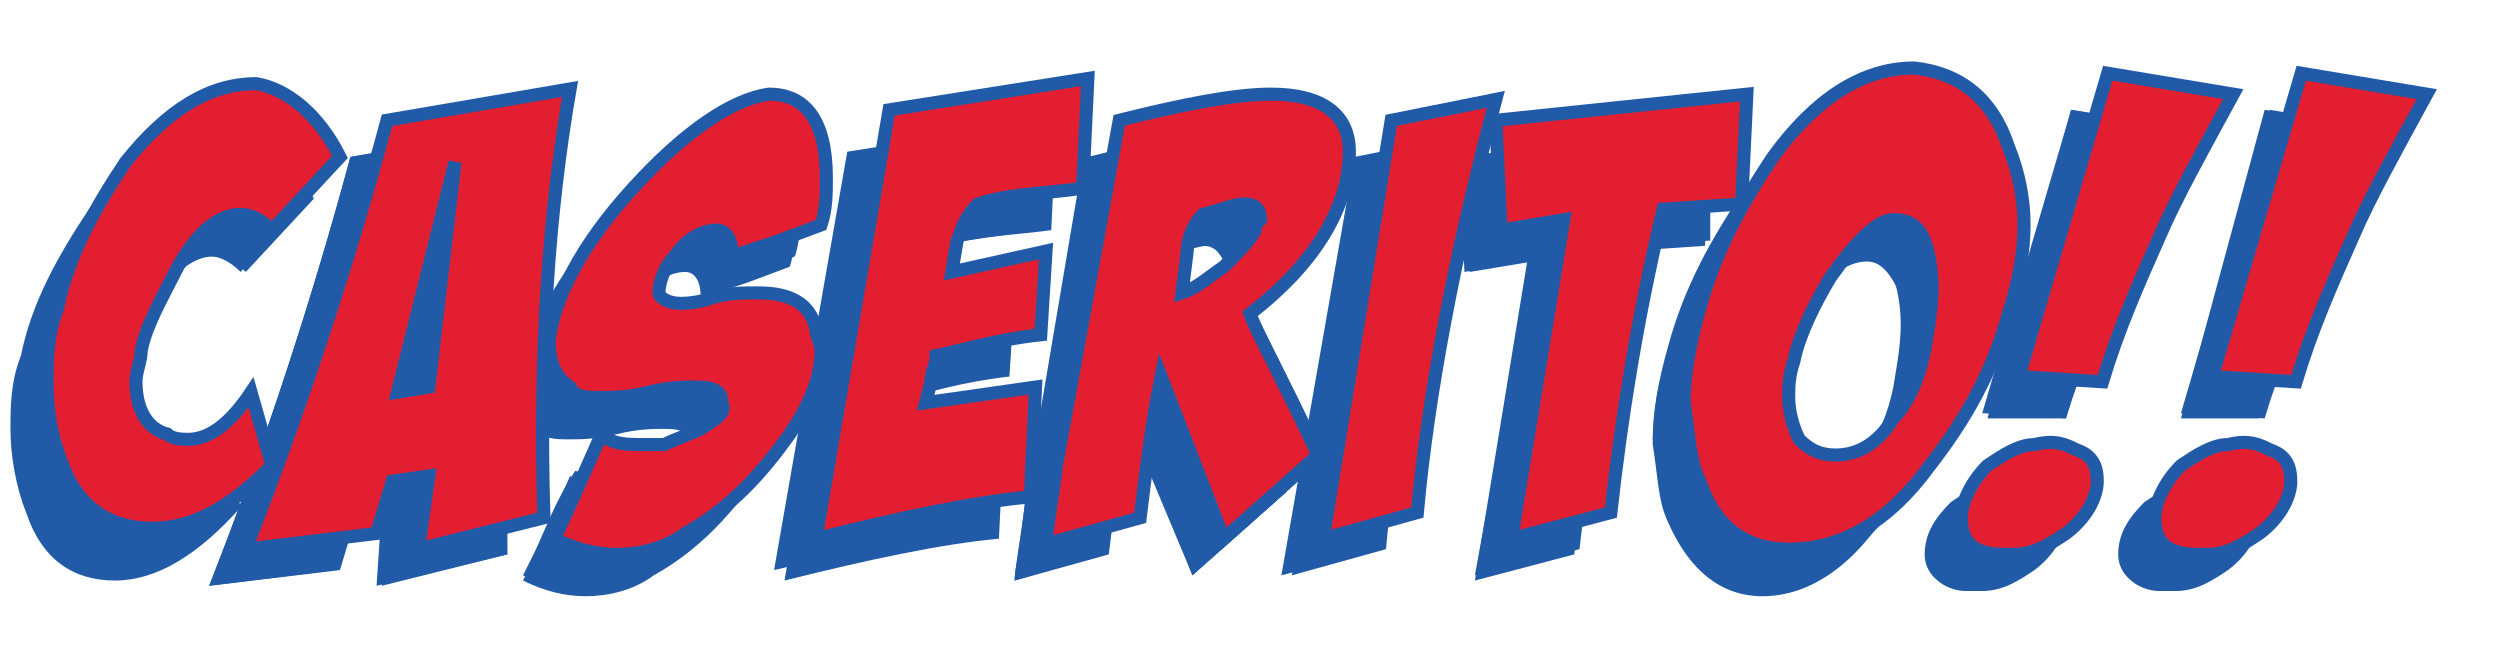
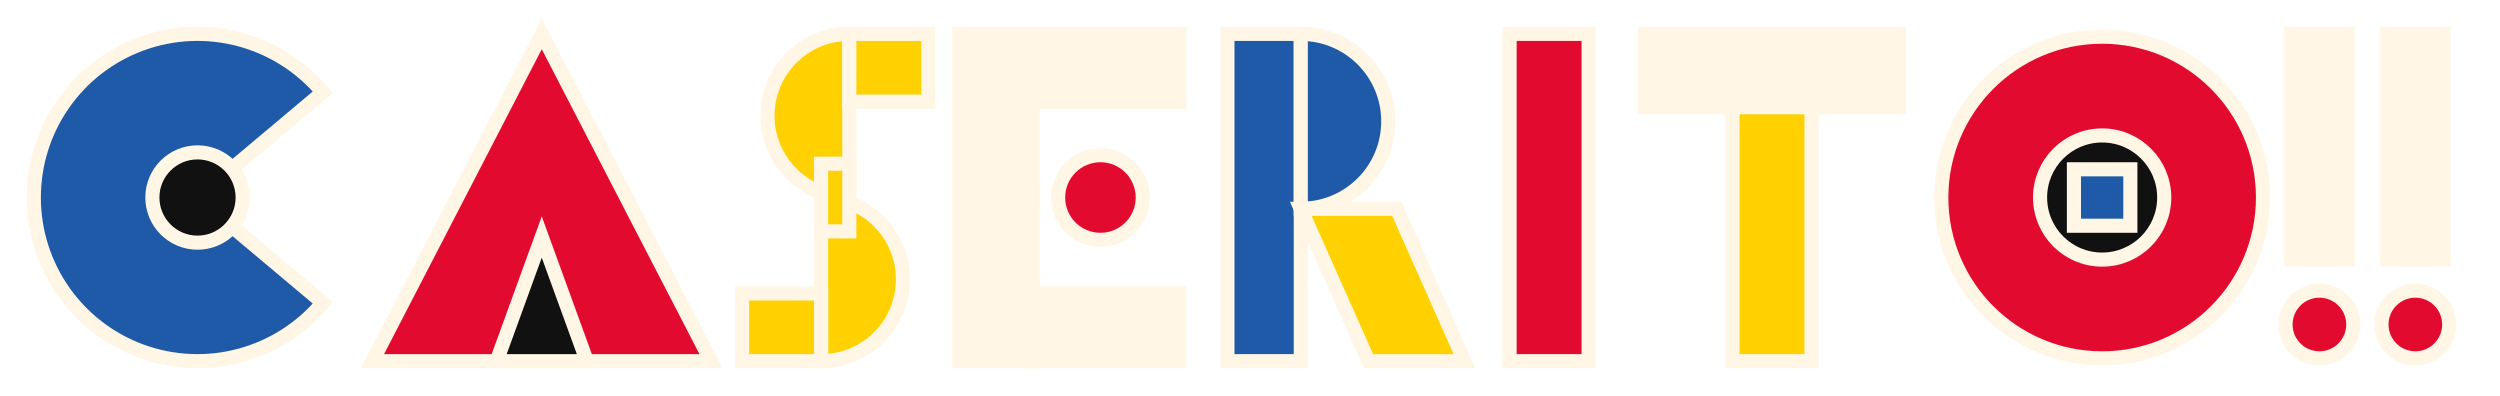
- <svg xmlns="http://www.w3.org/2000/svg" viewBox="108.3 245.2 47.8 12.8">
-   <path fill="#215BA8" d="M110.5,256.3c-0.8,0-1.4-0.4-1.7-1.3c-0.2-0.5-0.3-1.1-0.3-1.6c0-0.4,0-0.9,0.2-1.4c0.2-1,0.7-1.9,1.3-2.8 c0.8-1,1.6-1.5,2.5-1.5c0.8,0,1.4,0.4,1.8,1.3l-1.3,1.4c-0.2-0.2-0.4-0.3-0.6-0.3c-0.4,0-0.8,0.3-1.2,1c-0.3,0.6-0.6,1.1-0.7,1.6 c0,0.2-0.1,0.4-0.1,0.6c0,0.5,0.2,0.8,0.5,1c0.1,0.1,0.3,0.1,0.4,0.1c0.4,0,0.8-0.3,1.2-0.9l0.4,1.4 C112.1,255.8,111.3,256.3,110.5,256.3z" />
-   <path fill="#215BA8" d="M114.2,249l-1.3,1.4c-0.2-0.2-0.4-0.3-0.6-0.3c-0.4,0-0.8,0.3-1.2,1c-0.3,0.6-0.6,1.1-0.7,1.6 c0,0.2-0.1,0.4-0.1,0.6c0,0.5,0.2,0.9,0.6,1c0.1,0.1,0.3,0.1,0.4,0.1c0.4,0,0.8-0.3,1.2-0.9l0.4,1.4c-0.8,0.8-1.5,1.2-2.3,1.2 c-0.8,0-1.4-0.4-1.7-1.2c-0.2-0.5-0.3-1-0.3-1.6c0-0.4,0-0.9,0.2-1.4c0.2-1,0.7-1.9,1.3-2.8c0.8-1,1.6-1.5,2.5-1.5 C113.2,247.7,113.8,248.1,114.2,249z" />
-   <path fill="#215BA8" d="M112.3,256.4c1.1-2.8,2-5.6,2.7-8.2l3.5-0.6c-0.4,2.3-0.5,5-0.5,8.2l-2.5,0.6l0.1-1.5l-0.7,0.2l-0.2,1 L112.3,256.4L112.3,256.4z M115.3,253.5l0.5-0.1l0.4-3.9L115.3,253.5z" />
-   <path fill="#215BA8" d="M112.3,256.4c1.1-2.8,2-5.6,2.7-8.2l3.5-0.6c-0.4,2.3-0.6,5-0.5,8.2l-2.4,0.6l0.2-1.4l-0.7,0.1l-0.3,1 L112.3,256.4z M115.9,253.4l0.5-4.3h0l-1.1,4.4L115.9,253.4z" />
-   <path fill="#215BA8" d="M119.5,256.5c-0.4,0-0.8-0.1-1.2-0.3l0.2-0.4c0.2-0.4,0.4-1,0.8-1.6c0.3,0.1,0.5,0.2,0.8,0.2 c0.1,0,0.3,0,0.4,0c0.2-0.1,0.4-0.1,0.7-0.3c0.3-0.2,0.4-0.3,0.4-0.5c0-0.1,0-0.1,0-0.2c-0.1-0.1-0.2-0.1-0.4-0.1 c-0.2,0-0.5,0-0.9,0.1c-0.4,0.1-0.7,0.1-0.9,0.1c-0.3,0-0.5-0.1-0.7-0.2c-0.3-0.2-0.4-0.5-0.4-1c0.1-0.8,0.6-1.8,1.6-2.9 c1-1.1,1.9-1.7,2.6-1.8c0,0,0,0,0,0c0.7,0,1.1,0.5,1.1,1.6c0,0.3,0,0.6-0.1,0.9l-0.9,0.4l-0.9,0.3c0-0.4-0.1-0.5-0.3-0.5 c-0.3,0-0.5,0.2-0.8,0.5c-0.2,0.2-0.3,0.5-0.3,0.7c0,0.1,0.2,0.2,0.4,0.2c0.1,0,0.3,0,0.6-0.1c0.3-0.1,0.6-0.1,0.9-0.1 c0.7,0,1,0.2,1.1,0.7c0,0.2,0.1,0.3,0.1,0.4c0,0.5-0.2,1-0.6,1.6c-0.5,0.7-1.1,1.4-2,1.9C120.4,256.4,120,256.5,119.5,256.5z" />
-   <path fill="#215BA8" d="M122.6,250.6l-0.9,0.3c0-0.3-0.1-0.5-0.3-0.5c-0.3,0-0.6,0.2-0.8,0.5c-0.2,0.2-0.3,0.5-0.3,0.7 c0,0.1,0.2,0.2,0.4,0.2c0.1,0,0.3,0,0.6-0.1c0.3-0.1,0.6-0.1,0.9-0.1c0.6,0,1,0.2,1.1,0.7c0,0.1,0.1,0.3,0.1,0.4 c0,0.5-0.2,1-0.6,1.6c-0.5,0.7-1.1,1.4-2,1.9c-0.4,0.3-0.9,0.4-1.3,0.4c-0.4,0-0.8-0.1-1.2-0.3c0.2-0.4,0.5-1.1,0.9-2 c0.2,0.2,0.5,0.2,0.8,0.2c0.1,0,0.3,0,0.4,0c0.2-0.1,0.5-0.2,0.7-0.3c0.3-0.2,0.5-0.3,0.4-0.5c0-0.2-0.1-0.3-0.5-0.3 c-0.2,0-0.5,0-0.9,0.1s-0.7,0.1-0.9,0.1c-0.3,0-0.5,0-0.6-0.2c-0.3-0.2-0.4-0.5-0.4-0.9c0.1-0.8,0.6-1.8,1.6-2.9 c1-1.1,1.9-1.7,2.6-1.8c0.7,0,1.1,0.5,1.1,1.6c0,0.3,0,0.6-0.1,0.9L122.6,250.6z" />
-   <path fill="#215BA8" d="M124.5,248.1l3.8-0.6l-0.1,2.1c-0.8,0.1-1.4,0.2-2.1,0.3c0,0.2-0.1,0.4-0.1,0.6l-0.1,0.6l1.8-0.4l-0.1,1.6 c-0.9,0.2-1.6,0.3-2.1,0.4c0,0.1,0,0.3-0.1,0.4l-0.1,0.4l2.1-0.3l-0.1,2.1c-1.1,0.1-2.5,0.4-4.2,0.8l0,0L124.5,248.1z" />
-   <path fill="#215BA8" d="M126,250.6l-0.1,0.6l1.8-0.4l-0.1,1.6c-0.9,0.1-1.5,0.3-2,0.4c0,0.2-0.1,0.3-0.1,0.5l-0.1,0.4l2.1-0.3 l-0.1,2.1c-1.1,0.1-2.5,0.4-4.1,0.8l1.4-8.2l3.8-0.6l-0.1,2.1c-0.7,0.1-1.4,0.1-2,0.3C126.1,250.2,126,250.4,126,250.6z" />
-   <path fill="#215BA8" d="M127.7,256.3c0-0.2,0.1-0.6,0.2-1.5l1.1-6.5c1.2-0.4,2.2-0.6,2.9-0.6c0.6,0,1,0.1,1.3,0.4 c0.2,0.2,0.3,0.4,0.3,0.7c0,1-0.7,2.1-1.9,3.1c0.1,0.2,0.5,1.1,1.3,2.7l-1.8,1.6l-1.3-3.1c-0.1,1-0.3,1.9-0.4,2.7L127.7,256.3 L127.7,256.3z M131.3,249.9c-0.2,0-0.4,0.1-0.7,0.2c-0.1,0.2-0.1,0.5-0.2,0.8l-0.1,0.8c0.2-0.2,0.5-0.3,0.7-0.6 c0.3-0.3,0.5-0.5,0.6-0.7c0-0.1,0-0.1,0.1-0.2C131.6,250,131.5,249.9,131.3,249.9z" />
-   <path fill="#215BA8" d="M129.1,248.2c1.2-0.3,2.2-0.5,2.9-0.5c1,0,1.5,0.4,1.5,1.1c0,1-0.6,2.1-1.9,3.1c0.1,0.3,0.6,1.2,1.3,2.7 l-1.8,1.6l-1.2-3.1c-0.2,1-0.3,1.9-0.4,2.7l-1.8,0.5c0-0.2,0.1-0.7,0.2-1.5L129.1,248.2z M130.3,250.8l-0.1,0.8 c0.3-0.1,0.5-0.3,0.8-0.5c0.3-0.3,0.5-0.5,0.6-0.7c0-0.1,0-0.1,0.1-0.2c0-0.2-0.1-0.3-0.3-0.3c-0.2,0-0.4,0.1-0.8,0.2 C130.5,250.3,130.4,250.5,130.3,250.8z" />
-   <path fill="#215BA8" d="M134.2,248.2l2-0.4c-0.7,3.1-1.3,5.7-1.5,7.9l-1.9,0.5L134.2,248.2z" />
-   <path fill="#215BA8" d="M134.3,248.2l2-0.4c-0.8,3-1.3,5.7-1.5,7.9l-1.8,0.5L134.3,248.2z" />
-   <path fill="#215BA8" d="M137.6,250.2l-0.6,0.1l-0.6,0.1l-0.2-2.2l4.8-0.6l0,2.2l-1.5,0.1c-0.5,2.1-0.8,4-1,5.8l-2,0.5L137.6,250.2z" />
-   <path fill="#215BA8" d="M141,247.8l-0.1,2.1l-1.5,0.1c-0.5,2.1-0.8,4-1,5.8l-1.9,0.5l1-6.1l-0.6,0.1l-0.6,0.1l-0.1-2.1L141,247.8z" />
-   <path fill="#215BA8" d="M142,256.6c-0.8,0-1.4-0.5-1.8-1.4c-0.2-0.4-0.2-0.9-0.3-1.5c0-0.6,0.1-1.2,0.3-1.8c0.3-1.1,0.7-2,1.4-2.9 c0.8-1.1,1.8-1.7,2.7-1.7c0.8,0,1.4,0.4,1.7,1.4c0.2,0.5,0.3,1,0.3,1.5c0,0.5-0.1,1.1-0.3,1.7c-0.3,1.1-0.8,2-1.5,2.9 C143.8,256,142.9,256.6,142,256.6z M144,250.2c-0.4,0-0.8,0.3-1.2,1c-0.4,0.6-0.6,1.1-0.7,1.6c-0.1,0.3-0.1,0.5-0.1,0.7 c0,0.3,0.1,0.6,0.2,0.8c0.2,0.2,0.4,0.3,0.7,0.3c0.4,0,0.8-0.2,1.1-0.7c0.3-0.4,0.5-0.8,0.6-1.2c0.1-0.6,0.2-1.1,0.1-1.7 C144.5,250.5,144.3,250.2,144,250.2z" />
-   <path fill="#215BA8" d="M146.1,248.7c0.2,0.5,0.3,1,0.3,1.5c0,0.5-0.1,1.1-0.3,1.7c-0.3,1.1-0.8,2-1.5,2.9c-0.8,1.1-1.7,1.6-2.7,1.6 c-0.8,0-1.4-0.4-1.7-1.3c-0.2-0.4-0.2-0.9-0.3-1.5c0-0.5,0.1-1.1,0.3-1.8c0.3-1.1,0.8-2,1.4-2.9c0.8-1.1,1.7-1.7,2.7-1.7 C145.2,247.4,145.7,247.8,146.1,248.7z M142.7,251.2c-0.3,0.5-0.6,1.1-0.7,1.6c-0.1,0.3-0.1,0.5-0.1,0.7c0,0.3,0.1,0.6,0.2,0.8 c0.2,0.2,0.4,0.3,0.7,0.3c0.4,0,0.8-0.2,1.1-0.7c0.3-0.3,0.5-0.8,0.6-1.3c0.1-0.6,0.2-1.1,0.1-1.7c-0.1-0.6-0.3-0.8-0.7-0.8 C143.5,250.2,143.1,250.5,142.7,251.2z" />
-   <path fill="#215BA8" d="M146,256.5c-0.2,0-0.3,0-0.5-0.1c-0.2-0.1-0.4-0.3-0.4-0.6c0-0.4,0.2-0.7,0.5-1c0.3-0.2,0.6-0.4,1-0.4 c0.1,0,0.1,0,0.2,0c0.2,0,0.4,0,0.5,0.1c0.3,0.1,0.4,0.3,0.4,0.6c0,0.4-0.2,0.7-0.6,1c-0.3,0.2-0.6,0.4-1,0.4 C146.1,256.5,146.1,256.5,146,256.5z M146.3,253.2l1.6-5.9l2.4,0.4c-0.7,1.3-1.1,2.2-1.4,2.7c-0.4,0.9-0.8,1.8-1.1,2.8l0,0 L146.3,253.2z" />
-   <path fill="#215BA8" d="M147.4,254.5c0.3,0.1,0.4,0.3,0.4,0.6c0,0.3-0.2,0.7-0.6,1c-0.3,0.2-0.6,0.4-1,0.4c-0.3,0-0.5,0-0.7-0.1 c-0.2-0.1-0.3-0.3-0.3-0.6c0-0.3,0.2-0.7,0.5-1c0.3-0.2,0.6-0.4,0.9-0.4C146.9,254.4,147.2,254.4,147.4,254.5z M147.9,247.3 l2.4,0.4c-0.6,1.1-1.1,2-1.4,2.7c-0.4,0.9-0.8,1.8-1.1,2.8l-1.6-0.1L147.9,247.3z" />
-   <path fill="#215BA8" d="M149.7,256.5c-0.2,0-0.3,0-0.5-0.1c-0.2-0.1-0.4-0.3-0.4-0.6c0-0.4,0.2-0.7,0.5-1c0.3-0.2,0.6-0.4,1-0.4 c0.1,0,0.1,0,0.2,0c0.2,0,0.4,0,0.5,0.1c0.3,0.1,0.4,0.3,0.4,0.6c0,0.4-0.2,0.7-0.6,1c-0.3,0.2-0.6,0.4-1,0.4 C149.9,256.5,149.8,256.5,149.7,256.5z M150,253.2l1.6-5.9l2.4,0.4c-0.7,1.3-1.1,2.2-1.4,2.7c-0.4,0.9-0.8,1.9-1.1,2.8l0,0 L150,253.2z" />
-   <path fill="#215BA8" d="M151.1,254.5c0.3,0.1,0.4,0.3,0.4,0.6c0,0.3-0.2,0.7-0.6,1c-0.3,0.2-0.6,0.4-1,0.4c-0.3,0-0.5,0-0.7-0.1 c-0.2-0.1-0.3-0.3-0.3-0.6c0-0.3,0.2-0.7,0.5-1c0.3-0.2,0.6-0.4,0.9-0.4C150.6,254.4,150.9,254.4,151.1,254.5z M151.7,247.3 l2.4,0.4c-0.6,1.1-1.1,2-1.4,2.7c-0.4,0.9-0.8,1.8-1.1,2.8l-1.6-0.1L151.7,247.3z" />
-   <path fill="#E31E31" stroke="#215BA8" stroke-width="0.25" stroke-miterlimit="10" d="M114.8,248.2l-1.3,1.4c-0.2-0.2-0.4-0.3-0.6-0.3c-0.4,0-0.8,0.3-1.2,1c-0.3,0.6-0.6,1.1-0.7,1.6 c0,0.2-0.1,0.4-0.1,0.6c0,0.5,0.2,0.9,0.6,1c0.1,0.1,0.3,0.1,0.4,0.1c0.4,0,0.8-0.3,1.2-0.9l0.4,1.4c-0.8,0.8-1.5,1.2-2.3,1.2 c-0.8,0-1.4-0.4-1.7-1.2c-0.2-0.5-0.3-1-0.3-1.6c0-0.4,0-0.9,0.2-1.4c0.2-1,0.7-1.9,1.3-2.8c0.8-1,1.6-1.5,2.5-1.5 C113.8,246.9,114.4,247.4,114.8,248.2z" />
-   <path fill="#E31E31" stroke="#215BA8" stroke-width="0.25" stroke-miterlimit="10" d="M113,255.7c1.1-2.8,2-5.6,2.7-8.2l3.5-0.6c-0.4,2.3-0.6,5-0.5,8.2l-2.4,0.6l0.2-1.4l-0.7,0.1l-0.3,1L113,255.7 z M116.5,252.6l0.5-4.3h0l-1.1,4.4L116.5,252.6z" />
-   <path fill="#E31E31" stroke="#215BA8" stroke-width="0.25" stroke-miterlimit="10" d="M123.2,249.8l-0.9,0.3c0-0.3-0.1-0.5-0.3-0.5c-0.3,0-0.6,0.2-0.8,0.5c-0.2,0.2-0.3,0.5-0.3,0.7 c0,0.1,0.2,0.2,0.4,0.2c0.1,0,0.3,0,0.6-0.1c0.3-0.1,0.6-0.1,0.9-0.1c0.6,0,1,0.2,1.1,0.7c0,0.1,0.1,0.3,0.1,0.4 c0,0.5-0.2,1-0.6,1.6c-0.5,0.7-1.1,1.4-2,1.9c-0.4,0.3-0.9,0.4-1.3,0.4c-0.4,0-0.8-0.1-1.2-0.3c0.2-0.4,0.5-1.1,0.9-2 c0.2,0.2,0.5,0.2,0.8,0.2c0.1,0,0.3,0,0.4,0c0.2-0.1,0.5-0.2,0.7-0.3c0.3-0.2,0.5-0.3,0.4-0.5c0-0.2-0.1-0.3-0.5-0.3 c-0.2,0-0.5,0-0.9,0.1s-0.7,0.1-0.9,0.1c-0.3,0-0.5,0-0.6-0.2c-0.3-0.2-0.4-0.5-0.4-0.9c0.1-0.8,0.6-1.8,1.6-2.9 c1-1.1,1.9-1.7,2.6-1.8c0.7,0,1.1,0.5,1.1,1.6c0,0.3,0,0.6-0.1,0.9L123.2,249.8z" />
-   <path fill="#E31E31" stroke="#215BA8" stroke-width="0.25" stroke-miterlimit="10" d="M126.6,249.8l-0.1,0.6l1.8-0.4l-0.1,1.6c-0.9,0.1-1.5,0.3-2,0.4c0,0.2-0.1,0.3-0.1,0.5l-0.1,0.4l2.1-0.3 l-0.1,2.1c-1.1,0.1-2.5,0.4-4.1,0.8l1.4-8.2l3.8-0.6l-0.1,2.1c-0.7,0.1-1.4,0.1-2,0.3C126.7,249.4,126.7,249.6,126.6,249.8z" />
-   <path fill="#E31E31" stroke="#215BA8" stroke-width="0.25" stroke-miterlimit="10" d="M129.7,247.5c1.2-0.3,2.2-0.5,2.9-0.5c1,0,1.5,0.4,1.5,1.1c0,1-0.6,2.1-1.9,3.1c0.1,0.3,0.6,1.2,1.3,2.7 l-1.8,1.6l-1.2-3.1c-0.2,1-0.3,1.9-0.4,2.7l-1.8,0.5c0-0.2,0.1-0.7,0.2-1.5L129.7,247.5z M131,250l-0.1,0.8 c0.3-0.1,0.5-0.3,0.8-0.5c0.3-0.3,0.5-0.5,0.6-0.7c0-0.1,0-0.1,0.1-0.2c0-0.2-0.1-0.3-0.3-0.3c-0.2,0-0.4,0.1-0.8,0.2 C131.1,249.5,131,249.8,131,250z" />
-   <path fill="#E31E31" stroke="#215BA8" stroke-width="0.25" stroke-miterlimit="10" d="M134.9,247.5l2-0.4c-0.8,3-1.3,5.7-1.5,7.9l-1.8,0.5L134.9,247.5z" />
-   <path fill="#E31E31" stroke="#215BA8" stroke-width="0.25" stroke-miterlimit="10" d="M141.7,247l-0.1,2.1l-1.5,0.1c-0.5,2.1-0.8,4-1,5.8l-1.9,0.5l1-6.1l-0.6,0.1l-0.6,0.1l-0.1-2.1L141.7,247z" />
-   <path fill="#E31E31" stroke="#215BA8" stroke-width="0.25" stroke-miterlimit="10" d="M146.7,248c0.2,0.5,0.3,1,0.3,1.5c0,0.5-0.1,1.1-0.3,1.7c-0.3,1.1-0.8,2-1.5,2.9c-0.8,1.1-1.7,1.6-2.7,1.6 c-0.8,0-1.4-0.4-1.7-1.3c-0.2-0.4-0.2-0.9-0.3-1.5c0-0.5,0.1-1.1,0.3-1.8c0.3-1.1,0.8-2,1.4-2.9c0.8-1.1,1.7-1.7,2.7-1.7 C145.8,246.6,146.4,247.1,146.7,248z M143.3,250.5c-0.3,0.5-0.6,1.1-0.7,1.6c-0.1,0.3-0.1,0.5-0.1,0.7c0,0.3,0.1,0.6,0.2,0.8 c0.2,0.2,0.4,0.3,0.7,0.3c0.4,0,0.8-0.2,1.1-0.7c0.3-0.3,0.5-0.8,0.6-1.3c0.1-0.6,0.2-1.1,0.1-1.7c-0.1-0.6-0.3-0.8-0.7-0.8 C144.2,249.4,143.8,249.8,143.3,250.5z" />
-   <path fill="#E31E31" stroke="#215BA8" stroke-width="0.25" stroke-miterlimit="10" d="M148,253.8c0.3,0.1,0.4,0.3,0.4,0.6c0,0.3-0.2,0.7-0.6,1c-0.3,0.2-0.6,0.4-1,0.4c-0.3,0-0.5,0-0.7-0.1 c-0.2-0.1-0.3-0.3-0.3-0.6c0-0.3,0.2-0.7,0.5-1c0.3-0.2,0.6-0.4,0.9-0.4C147.6,253.6,147.8,253.7,148,253.8z M148.6,246.6l2.4,0.4 c-0.6,1.1-1.1,2-1.4,2.7c-0.4,0.9-0.8,1.8-1.1,2.8l-1.6-0.1L148.6,246.6z" />
-   <path fill="#E31E31" stroke="#215BA8" stroke-width="0.25" stroke-miterlimit="10" d="M151.7,253.8c0.3,0.1,0.4,0.3,0.4,0.6c0,0.3-0.2,0.7-0.6,1c-0.3,0.2-0.6,0.4-1,0.4c-0.3,0-0.5,0-0.7-0.1 c-0.2-0.1-0.3-0.3-0.3-0.6c0-0.3,0.2-0.7,0.5-1c0.3-0.2,0.6-0.4,0.9-0.4C151.3,253.6,151.5,253.7,151.7,253.8z M152.3,246.6 l2.4,0.4c-0.6,1.1-1.1,2-1.4,2.7c-0.4,0.9-0.8,1.8-1.1,2.8l-1.6-0.1L152.3,246.6z" />
+ <svg xmlns="http://www.w3.org/2000/svg" viewBox="0 0 886 140" role="img" aria-label="Caserito">
+   <path d="M70,70 L114.4,32.7 A58,58 0 1 0 114.4,107.3 Z" fill="#1E5AA8" stroke="#FFF6E5" stroke-width="5" stroke-linejoin="miter" />
+   <circle cx="70" cy="70" r="16" fill="#111111" stroke="#FFF6E5" stroke-width="5" stroke-linejoin="miter" />
+   <polygon points="192,12 252,128 132,128" fill="#E30A2F" stroke="#FFF6E5" stroke-width="5" stroke-linejoin="miter" />
+   <polygon points="192,84 208,128 176,128" fill="#111111" stroke="#FFF6E5" stroke-width="5" stroke-linejoin="miter" />
+   <path d="M301,12 A29,29 0 0 0 301,70 Z" fill="#FFD100" stroke="#FFF6E5" stroke-width="5" stroke-linejoin="miter" />
+   <rect x="301" y="12" width="28" height="24" fill="#FFD100" stroke="#FFF6E5" stroke-width="5" stroke-linejoin="miter" />
+   <path d="M291,70 A29,29 0 0 1 291,128 Z" fill="#FFD100" stroke="#FFF6E5" stroke-width="5" stroke-linejoin="miter" />
+   <rect x="263" y="104" width="28" height="24" fill="#FFD100" stroke="#FFF6E5" stroke-width="5" stroke-linejoin="miter" />
+   <rect x="291" y="58" width="10" height="24" fill="#FFD100" stroke="#FFF6E5" stroke-width="5" stroke-linejoin="miter" />
+   <rect x="340" y="12" width="26" height="116" fill="#FFF6E5" stroke="#FFF6E5" stroke-width="5" stroke-linejoin="miter" />
+   <rect x="366" y="12" width="52" height="24" fill="#FFF6E5" stroke="#FFF6E5" stroke-width="5" stroke-linejoin="miter" />
+   <circle cx="390" cy="70" r="15" fill="#E30A2F" stroke="#FFF6E5" stroke-width="5" stroke-linejoin="miter" />
+   <rect x="366" y="104" width="52" height="24" fill="#FFF6E5" stroke="#FFF6E5" stroke-width="5" stroke-linejoin="miter" />
+   <rect x="435" y="12" width="26" height="116" fill="#1E5AA8" stroke="#FFF6E5" stroke-width="5" stroke-linejoin="miter" />
+   <path d="M461,12 A31,31 0 0 1 461,74 Z" fill="#1E5AA8" stroke="#FFF6E5" stroke-width="5" stroke-linejoin="miter" />
+   <polygon points="461,74 495,74 519,128 485,128" fill="#FFD100" stroke="#FFF6E5" stroke-width="5" stroke-linejoin="miter" />
+   <rect x="535" y="12" width="28" height="116" fill="#E30A2F" stroke="#FFF6E5" stroke-width="5" stroke-linejoin="miter" />
+   <rect x="583" y="12" width="90" height="26" fill="#FFF6E5" stroke="#FFF6E5" stroke-width="5" stroke-linejoin="miter" />
+   <rect x="614" y="38" width="28" height="90" fill="#FFD100" stroke="#FFF6E5" stroke-width="5" stroke-linejoin="miter" />
+   <circle cx="745" cy="70" r="57" fill="#E30A2F" stroke="#FFF6E5" stroke-width="5" stroke-linejoin="miter" />
+   <circle cx="745" cy="70" r="22" fill="#111111" stroke="#FFF6E5" stroke-width="5" stroke-linejoin="miter" />
+   <rect x="735" y="60" width="20" height="20" fill="#1E5AA8" stroke="#FFF6E5" stroke-width="5" stroke-linejoin="miter" />
+   <rect x="812" y="12" width="20" height="80" fill="#FFF6E5" stroke="#FFF6E5" stroke-width="5" stroke-linejoin="miter" />
+   <circle cx="822" cy="115" r="12" fill="#E30A2F" stroke="#FFF6E5" stroke-width="5" stroke-linejoin="miter" />
+   <rect x="846" y="12" width="20" height="80" fill="#FFF6E5" stroke="#FFF6E5" stroke-width="5" stroke-linejoin="miter" />
+   <circle cx="856" cy="115" r="12" fill="#E30A2F" stroke="#FFF6E5" stroke-width="5" stroke-linejoin="miter" />
</svg>
